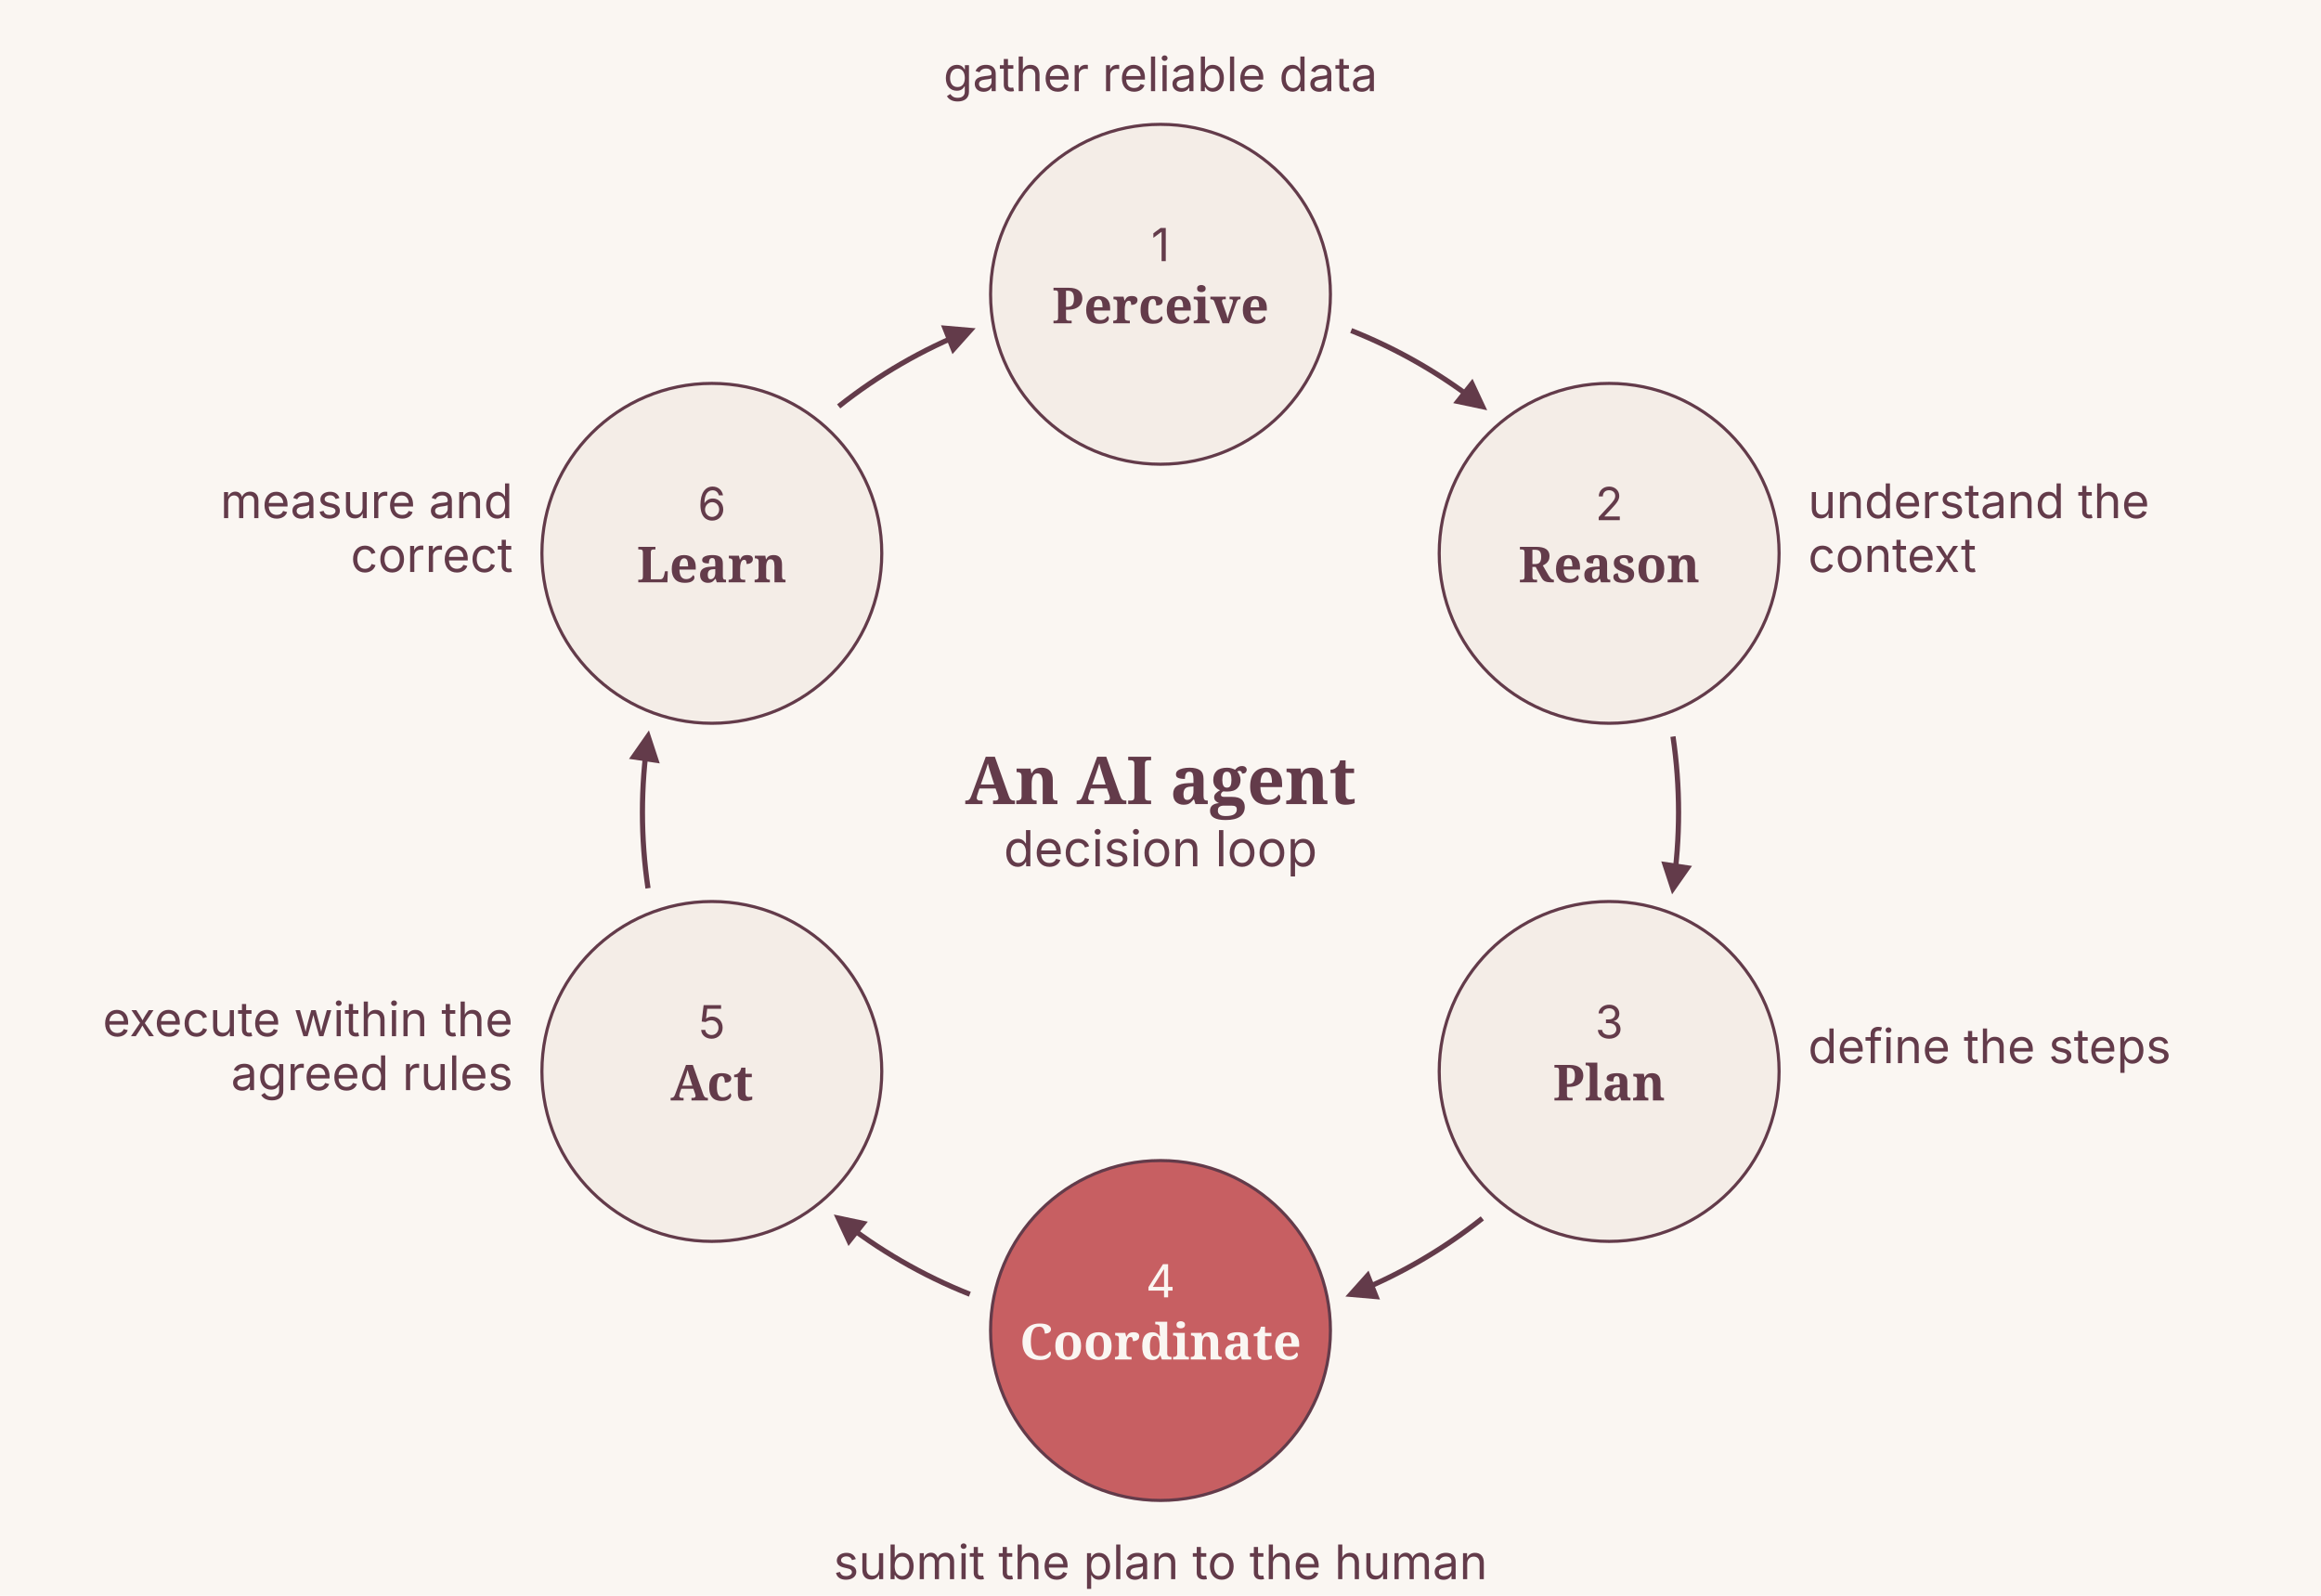
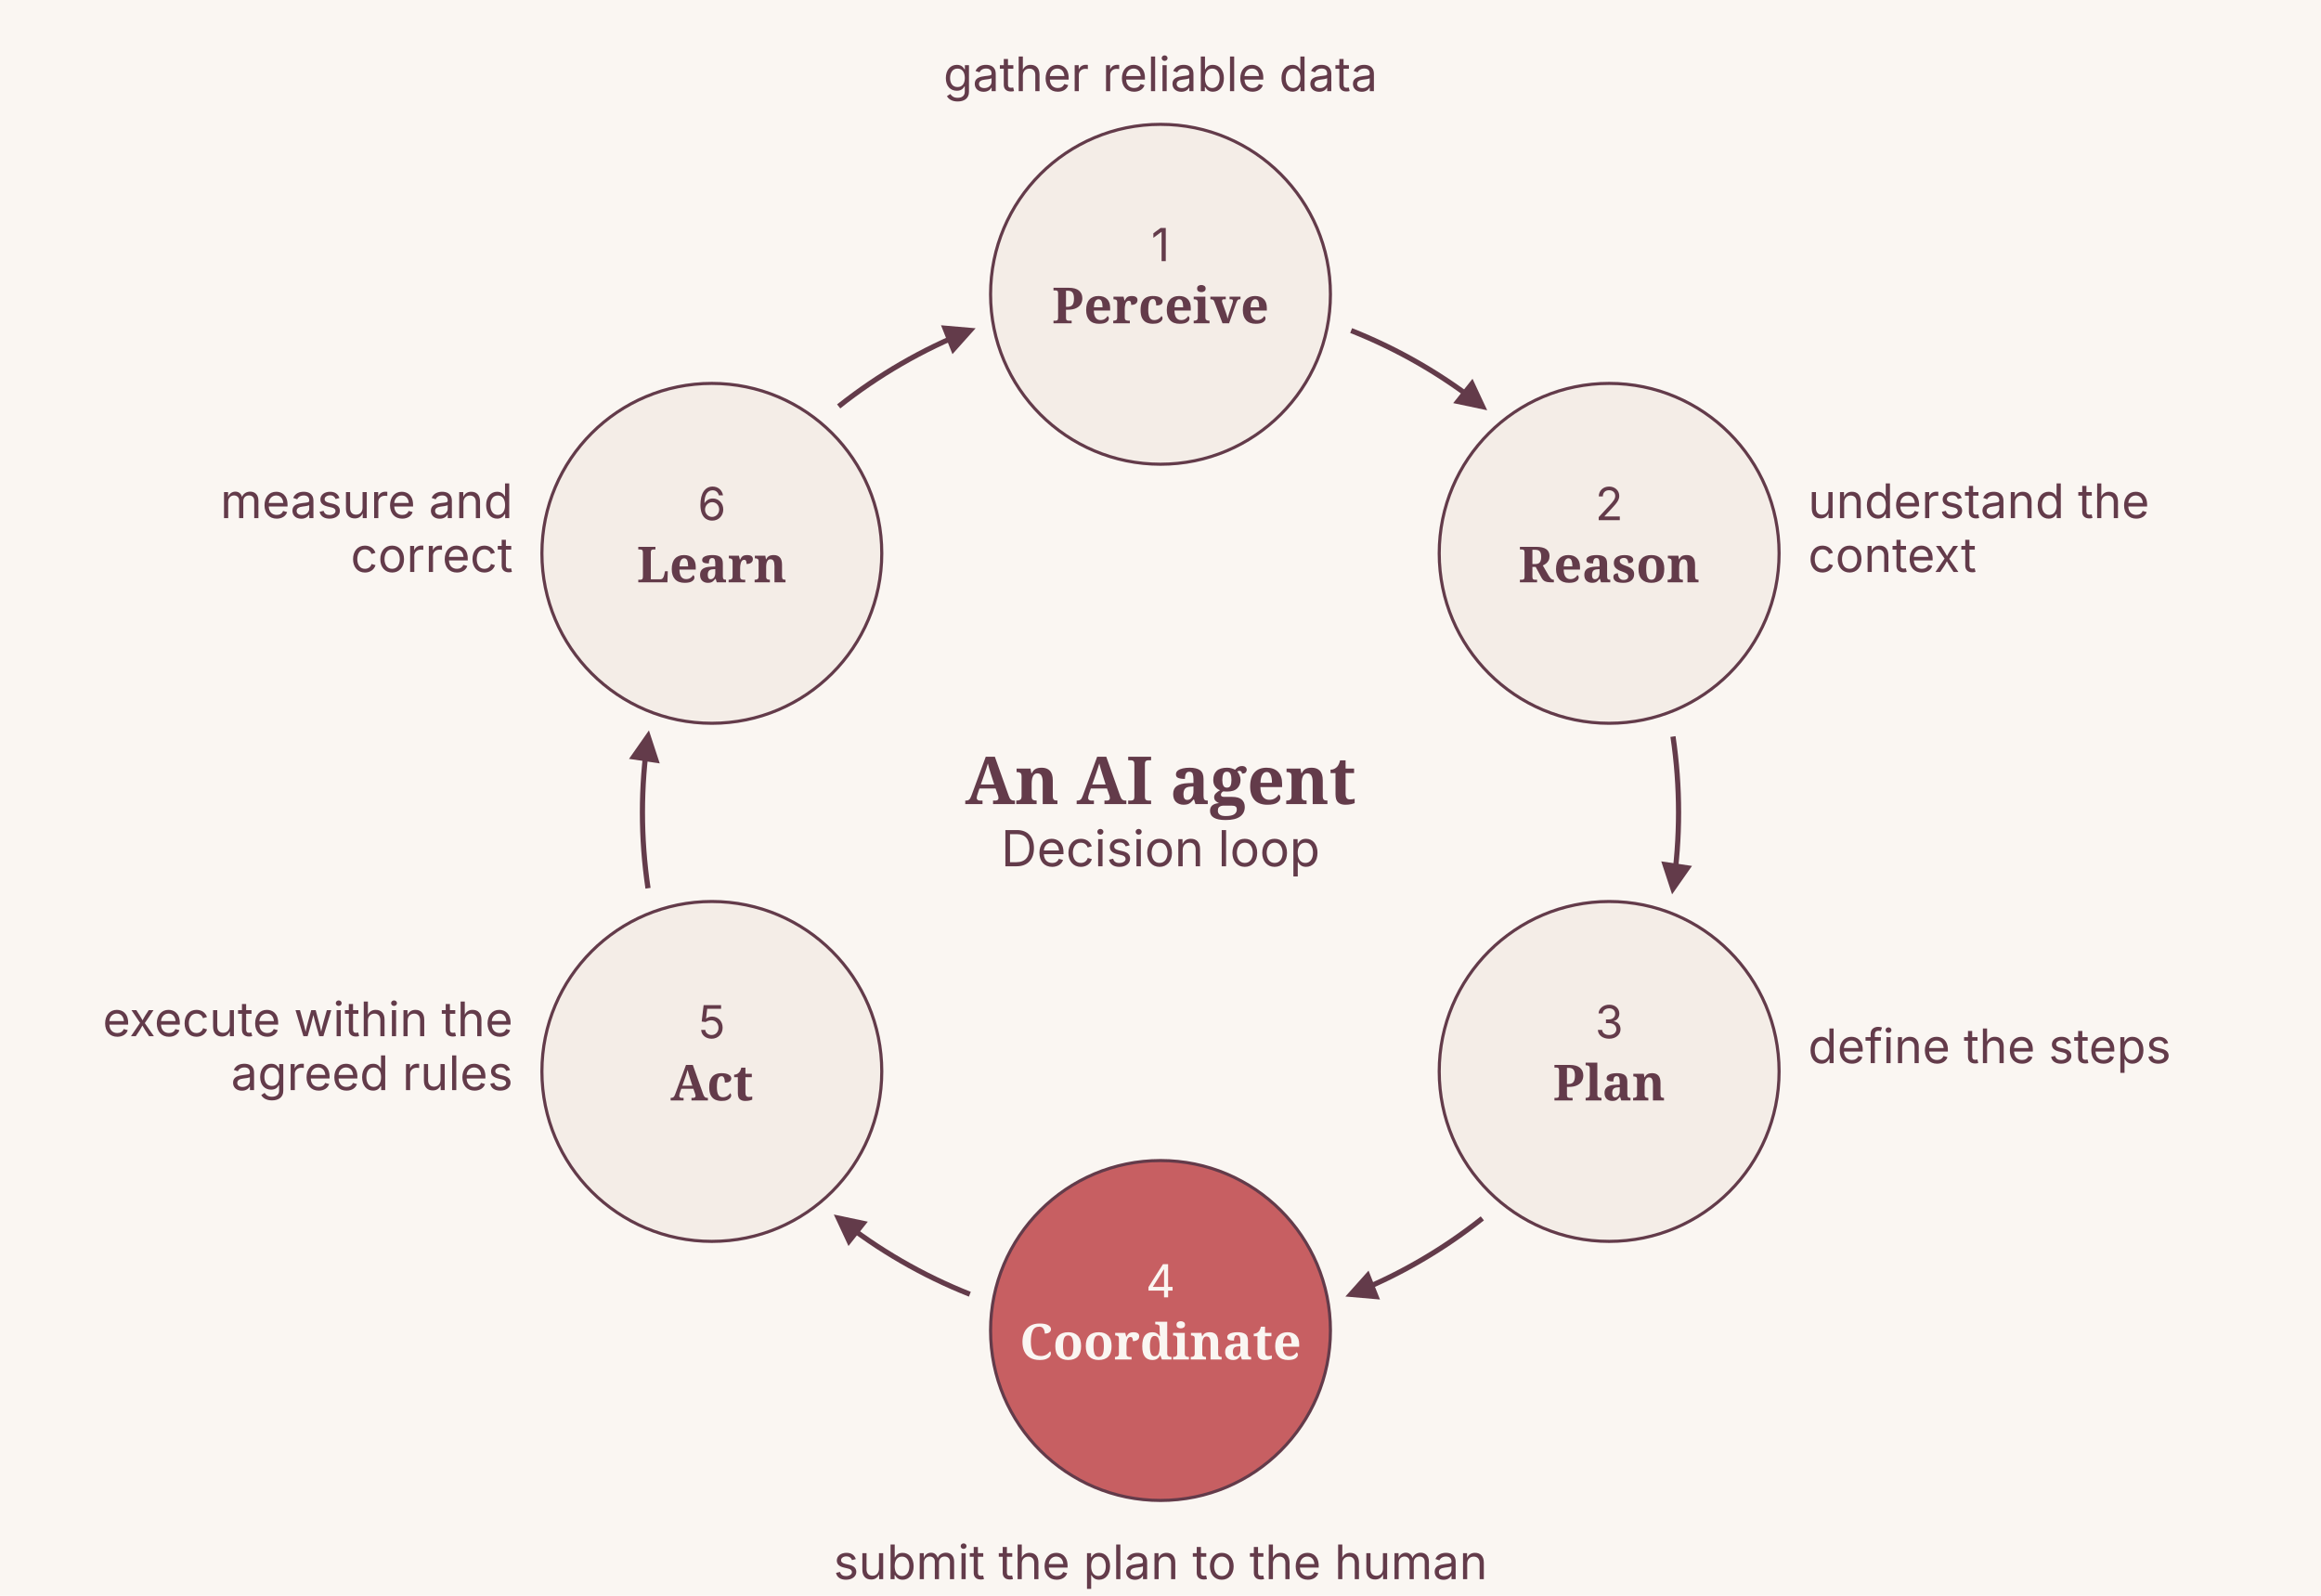
<svg xmlns="http://www.w3.org/2000/svg" viewBox="0 0 1120 770" role="img" aria-label="Six-step cycle of an AI agent: perceive, reason, plan, coordinate with the human, act, learn, then back to perceive.">
  <defs>
    <marker id="fl" viewBox="0 0 10 10" refX="8" refY="5" markerWidth="6" markerHeight="6" orient="auto-start-reverse">
      <path d="M0 0L10 5L0 10z" fill="#633B4A" />
    </marker>
  </defs>
  <rect width="1120" height="770" fill="#FAF6F2" />
  <path d="M652.0 159.5 A250 250 0 0 1 715.3 196.1" fill="none" stroke="#633B4A" stroke-width="2.5" marker-end="url(#fl)" />
  <path d="M807.3 355.4 A250 250 0 0 1 807.3 428.6" fill="none" stroke="#633B4A" stroke-width="2.5" marker-end="url(#fl)" />
  <path d="M715.3 587.9 A250 250 0 0 1 652.0 624.5" fill="none" stroke="#633B4A" stroke-width="2.5" marker-end="url(#fl)" />
  <path d="M468.0 624.5 A250 250 0 0 1 404.7 587.9" fill="none" stroke="#633B4A" stroke-width="2.5" marker-end="url(#fl)" />
  <path d="M312.7 428.6 A250 250 0 0 1 312.7 355.4" fill="none" stroke="#633B4A" stroke-width="2.5" marker-end="url(#fl)" />
  <path d="M404.7 196.1 A250 250 0 0 1 468.0 159.5" fill="none" stroke="#633B4A" stroke-width="2.5" marker-end="url(#fl)" />
  <circle cx="560.0" cy="142.0" r="82" fill="#F4EDE7" stroke="#633B4A" stroke-width="1.5" />
  <text x="560.0" y="126.0" text-anchor="middle" font-family="Inter, Arial, sans-serif" font-size="22" fill="#633B4A">1</text>
  <text x="560.0" y="156.0" text-anchor="middle" font-family="Cormorant Garamond, Georgia, serif" font-size="24" font-weight="600" fill="#633B4A">Perceive</text>
  <text x="560.0" y="44.0" text-anchor="middle" font-family="Inter, Arial, sans-serif" font-size="23" fill="#633B4A">gather reliable data</text>
  <circle cx="776.5" cy="267.0" r="82" fill="#F4EDE7" stroke="#633B4A" stroke-width="1.5" />
  <text x="776.5" y="251.0" text-anchor="middle" font-family="Inter, Arial, sans-serif" font-size="22" fill="#633B4A">2</text>
  <text x="776.5" y="281.0" text-anchor="middle" font-family="Cormorant Garamond, Georgia, serif" font-size="24" font-weight="600" fill="#633B4A">Reason</text>
  <text x="872.5" y="250.0" text-anchor="start" font-family="Inter, Arial, sans-serif" font-size="23" fill="#633B4A">understand the</text>
  <text x="872.5" y="276.0" text-anchor="start" font-family="Inter, Arial, sans-serif" font-size="23" fill="#633B4A">context</text>
  <circle cx="776.5" cy="517.0" r="82" fill="#F4EDE7" stroke="#633B4A" stroke-width="1.5" />
  <text x="776.5" y="501.0" text-anchor="middle" font-family="Inter, Arial, sans-serif" font-size="22" fill="#633B4A">3</text>
  <text x="776.5" y="531.0" text-anchor="middle" font-family="Cormorant Garamond, Georgia, serif" font-size="24" font-weight="600" fill="#633B4A">Plan</text>
  <text x="872.5" y="513.0" text-anchor="start" font-family="Inter, Arial, sans-serif" font-size="23" fill="#633B4A">define the steps</text>
  <circle cx="560.0" cy="642.0" r="82" fill="#C75F62" stroke="#633B4A" stroke-width="1.5" />
  <text x="560.0" y="626.0" text-anchor="middle" font-family="Inter, Arial, sans-serif" font-size="22" fill="#FAF6F2">4</text>
  <text x="560.0" y="656.0" text-anchor="middle" font-family="Cormorant Garamond, Georgia, serif" font-size="24" font-weight="600" fill="#FAF6F2">Coordinate</text>
  <text x="560.0" y="762.0" text-anchor="middle" font-family="Inter, Arial, sans-serif" font-size="23" fill="#633B4A">submit the plan to the human</text>
  <circle cx="343.5" cy="517.0" r="82" fill="#F4EDE7" stroke="#633B4A" stroke-width="1.5" />
  <text x="343.5" y="501.0" text-anchor="middle" font-family="Inter, Arial, sans-serif" font-size="22" fill="#633B4A">5</text>
  <text x="343.5" y="531.0" text-anchor="middle" font-family="Cormorant Garamond, Georgia, serif" font-size="24" font-weight="600" fill="#633B4A">Act</text>
  <text x="247.5" y="500.0" text-anchor="end" font-family="Inter, Arial, sans-serif" font-size="23" fill="#633B4A">execute within the</text>
  <text x="247.5" y="526.0" text-anchor="end" font-family="Inter, Arial, sans-serif" font-size="23" fill="#633B4A">agreed rules</text>
  <circle cx="343.5" cy="267.0" r="82" fill="#F4EDE7" stroke="#633B4A" stroke-width="1.5" />
  <text x="343.5" y="251.0" text-anchor="middle" font-family="Inter, Arial, sans-serif" font-size="22" fill="#633B4A">6</text>
  <text x="343.5" y="281.0" text-anchor="middle" font-family="Cormorant Garamond, Georgia, serif" font-size="24" font-weight="600" fill="#633B4A">Learn</text>
  <text x="247.5" y="250.0" text-anchor="end" font-family="Inter, Arial, sans-serif" font-size="23" fill="#633B4A">measure and</text>
  <text x="247.5" y="276.0" text-anchor="end" font-family="Inter, Arial, sans-serif" font-size="23" fill="#633B4A">correct</text>
  <text x="560" y="388" text-anchor="middle" font-family="Cormorant Garamond, Georgia, serif" font-size="32" font-weight="600" fill="#633B4A">An AI agent</text>
-   <text x="560" y="418" text-anchor="middle" font-family="Inter, Arial, sans-serif" font-size="24" fill="#633B4A">decision loop</text>
+   <text x="560" y="418" text-anchor="middle" font-family="Inter, Arial, sans-serif" font-size="24" fill="#633B4A">Decision loop</text>
</svg>
